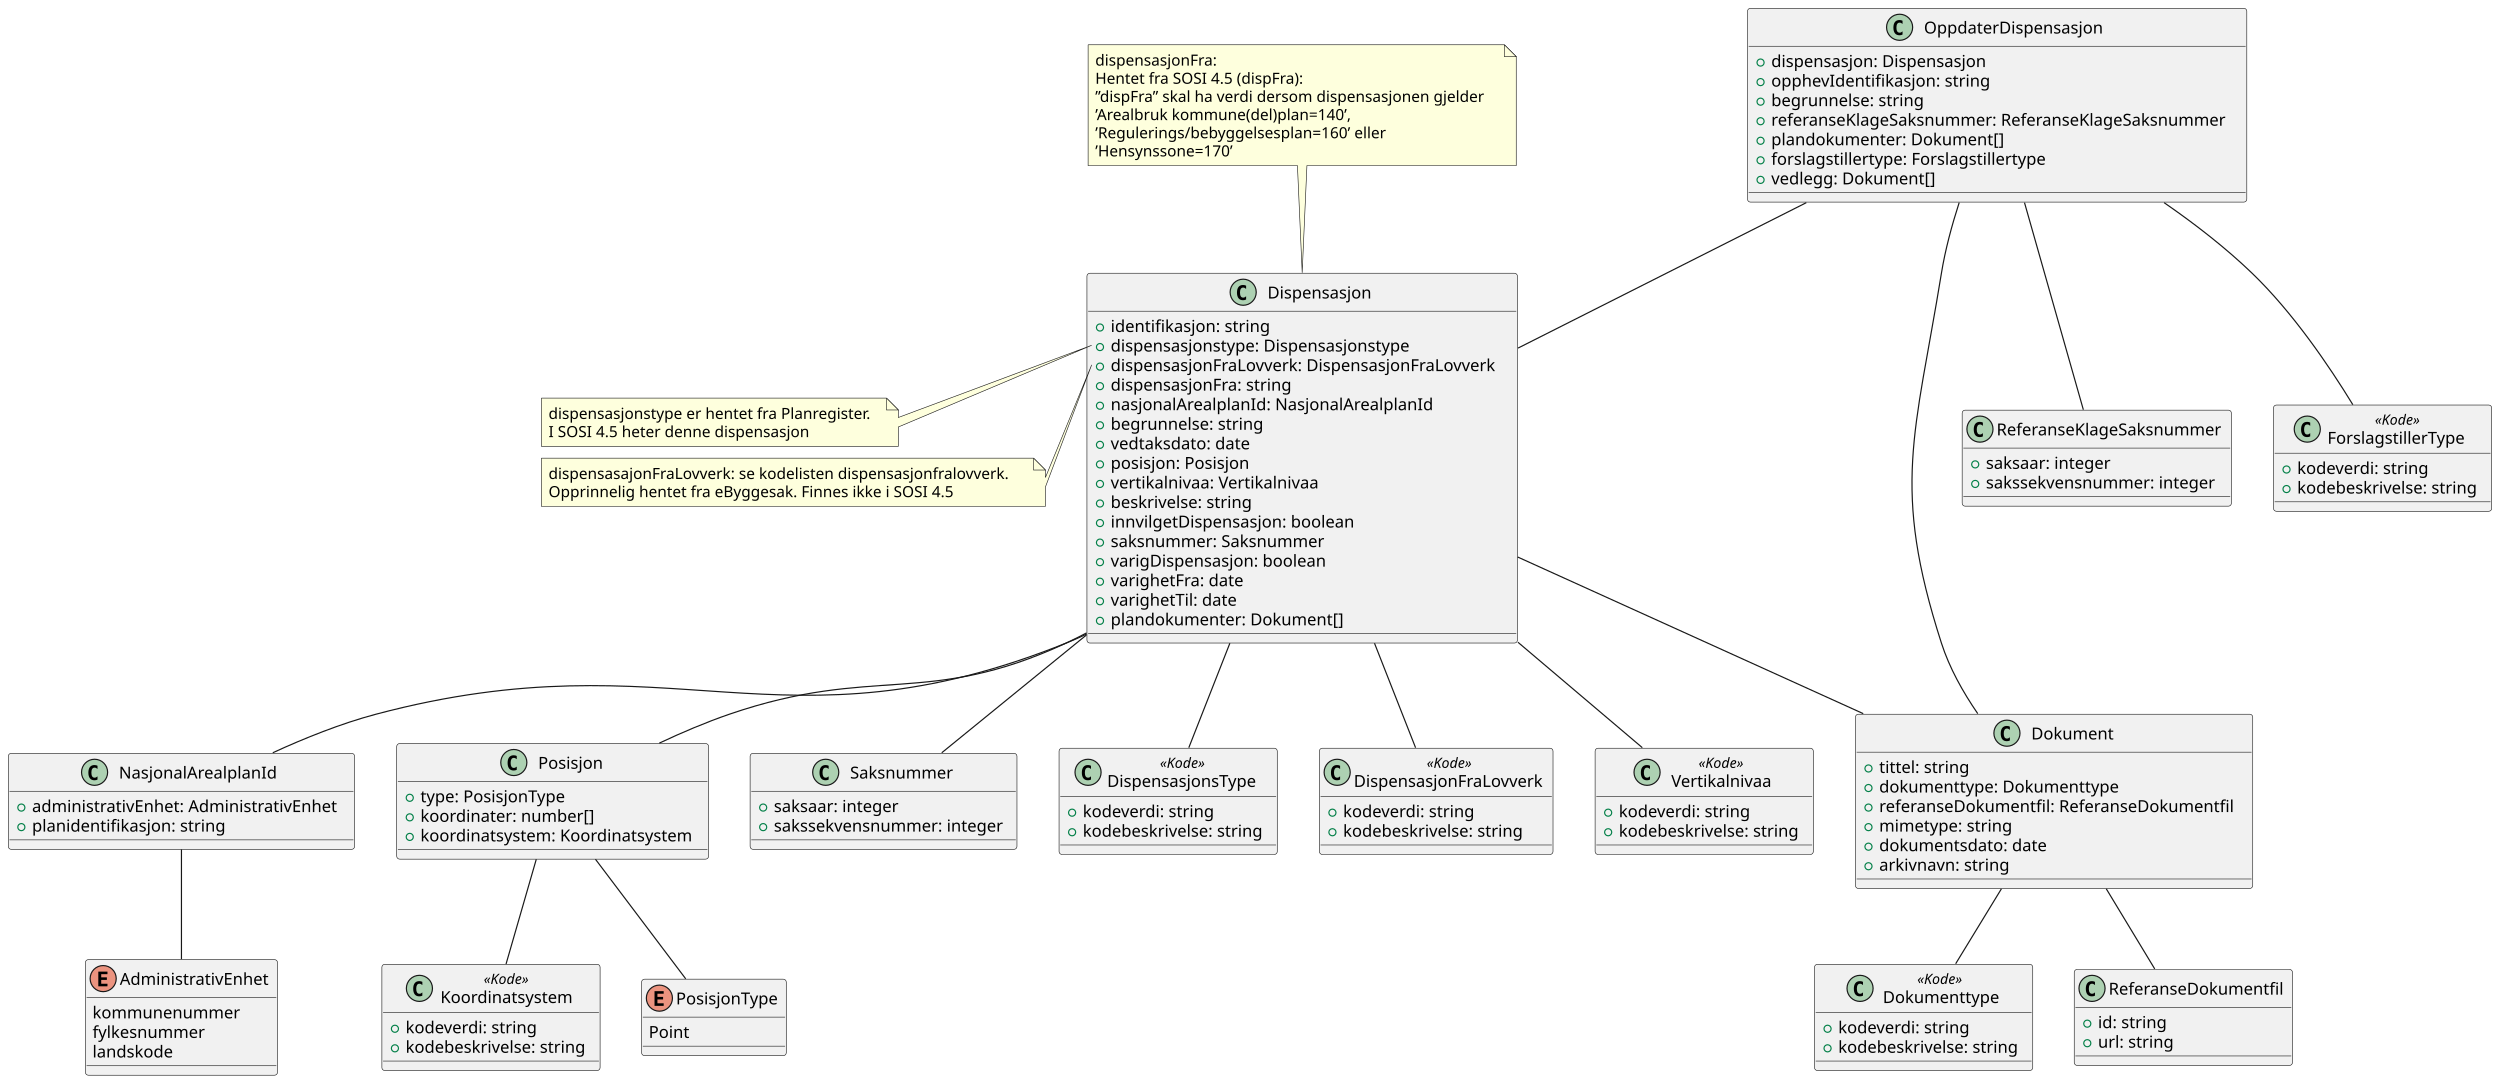
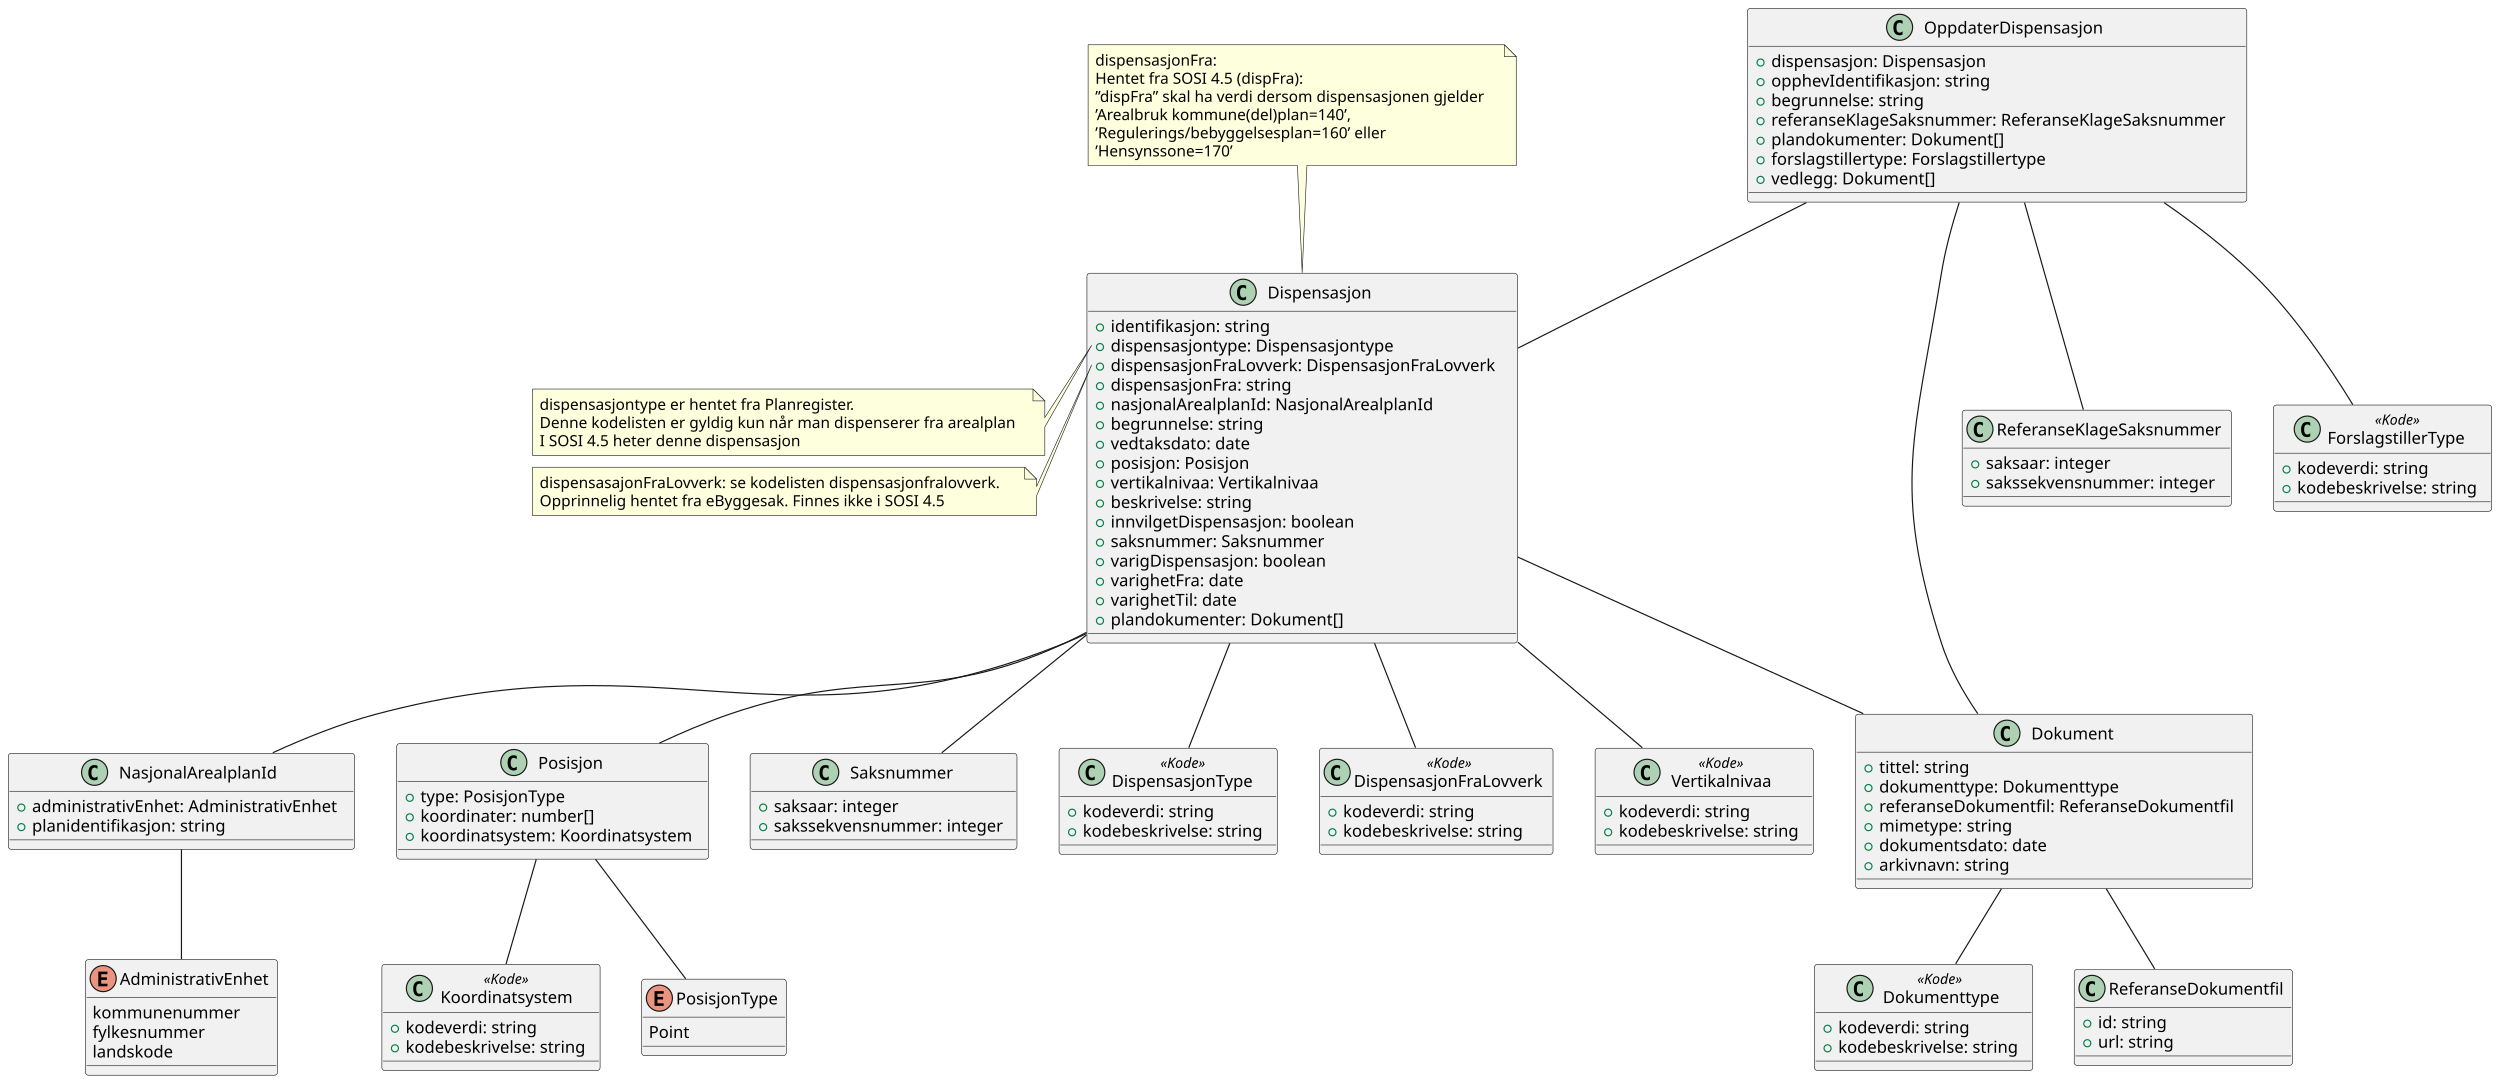
<svg xmlns="http://www.w3.org/2000/svg" contentStyleType="text/css" height="913px" preserveAspectRatio="none" style="width:2108px;height:913px;background:#FFFFFF;" version="1.1" viewBox="0 0 2108 913" width="2108px" zoomAndPan="magnify">
  <defs />
  <g>
    <g id="elem_NasjonalArealplanId">
      <rect codeLine="1" fill="#F1F1F1" height="80.977" id="NasjonalArealplanId" rx="2.5" ry="2.5" style="stroke:#181818;stroke-width:0.5;" width="292" x="7" y="635.2" />
      <ellipse cx="79.75" cy="651.2" fill="#ADD1B2" rx="11" ry="11" style="stroke:#181818;stroke-width:1.0;" />
      <path d="M82.223,657.343 Q81.642,657.642 81.003,657.791 Q80.364,657.941 79.658,657.941 Q77.151,657.941 75.832,656.289 Q74.512,654.637 74.512,651.516 Q74.512,648.386 75.832,646.735 Q77.151,645.083 79.658,645.083 Q80.364,645.083 81.011,645.232 Q81.659,645.382 82.223,645.681 L82.223,648.403 Q81.592,647.822 80.999,647.552 Q80.405,647.283 79.774,647.283 Q78.43,647.283 77.745,648.349 Q77.06,649.416 77.06,651.516 Q77.06,653.608 77.745,654.674 Q78.43,655.741 79.774,655.741 Q80.405,655.741 80.999,655.471 Q81.592,655.202 82.223,654.62 Z " fill="#000000" />
      <text fill="#000000" font-family="sans-serif" font-size="14" lengthAdjust="spacing" textLength="138" x="100.25" y="656.491">NasjonalArealplanId</text>
      <line style="stroke:#181818;stroke-width:0.5;" x1="8" x2="298" y1="667.2" y2="667.2" />
      <ellipse cx="18" cy="680.944" fill="none" rx="3" ry="3" style="stroke:#038048;stroke-width:1.0;" />
      <text fill="#000000" font-family="sans-serif" font-size="14" lengthAdjust="spacing" textLength="266" x="27" y="684.735">administrativEnhet: AdministrativEnhet</text>
      <ellipse cx="18" cy="697.432" fill="none" rx="3" ry="3" style="stroke:#038048;stroke-width:1.0;" />
      <text fill="#000000" font-family="sans-serif" font-size="14" lengthAdjust="spacing" textLength="171" x="27" y="701.223">planidentifikasjon: string</text>
      <line style="stroke:#181818;stroke-width:0.5;" x1="8" x2="298" y1="708.177" y2="708.177" />
    </g>
    <g id="elem_AdministrativEnhet">
      <rect codeLine="8" fill="#F1F1F1" height="97.465" id="AdministrativEnhet" rx="2.5" ry="2.5" style="stroke:#181818;stroke-width:0.5;" width="162" x="72" y="809.16" />
      <ellipse cx="87" cy="825.16" fill="#EB937F" rx="11" ry="11" style="stroke:#181818;stroke-width:1.0;" />
      <path d="M90.614,831.66 L82.894,831.66 L82.894,819.267 L90.614,819.267 L90.614,821.425 L85.343,821.425 L85.343,824.098 L90.116,824.098 L90.116,826.256 L85.343,826.256 L85.343,829.502 L90.614,829.502 Z " fill="#000000" />
      <text fill="#000000" font-family="sans-serif" font-size="14" lengthAdjust="spacing" textLength="130" x="101" y="830.451">AdministrativEnhet</text>
      <line style="stroke:#181818;stroke-width:0.5;" x1="73" x2="233" y1="841.16" y2="841.16" />
      <text fill="#000000" font-family="sans-serif" font-size="14" lengthAdjust="spacing" textLength="127" x="78" y="858.695">kommunenummer</text>
      <text fill="#000000" font-family="sans-serif" font-size="14" lengthAdjust="spacing" textLength="97" x="78" y="875.183">fylkesnummer</text>
      <text fill="#000000" font-family="sans-serif" font-size="14" lengthAdjust="spacing" textLength="71" x="78" y="891.672">landskode</text>
      <line style="stroke:#181818;stroke-width:0.5;" x1="73" x2="233" y1="898.625" y2="898.625" />
    </g>
    <g id="elem_Posisjon">
      <rect codeLine="1" fill="#F1F1F1" height="97.465" id="Posisjon" rx="2.5" ry="2.5" style="stroke:#181818;stroke-width:0.5;" width="263" x="334.5" y="626.96" />
      <ellipse cx="433.25" cy="642.96" fill="#ADD1B2" rx="11" ry="11" style="stroke:#181818;stroke-width:1.0;" />
      <path d="M435.723,649.103 Q435.142,649.402 434.503,649.551 Q433.864,649.701 433.158,649.701 Q430.651,649.701 429.332,648.049 Q428.012,646.397 428.012,643.276 Q428.012,640.146 429.332,638.495 Q430.651,636.843 433.158,636.843 Q433.864,636.843 434.511,636.992 Q435.159,637.142 435.723,637.441 L435.723,640.163 Q435.092,639.582 434.499,639.312 Q433.905,639.043 433.274,639.043 Q431.93,639.043 431.245,640.109 Q430.56,641.176 430.56,643.276 Q430.56,645.368 431.245,646.434 Q431.93,647.501 433.274,647.501 Q433.905,647.501 434.499,647.231 Q435.092,646.962 435.723,646.38 Z " fill="#000000" />
      <text fill="#000000" font-family="sans-serif" font-size="14" lengthAdjust="spacing" textLength="57" x="453.75" y="648.251">Posisjon</text>
      <line style="stroke:#181818;stroke-width:0.5;" x1="335.5" x2="596.5" y1="658.96" y2="658.96" />
      <ellipse cx="345.5" cy="672.704" fill="none" rx="3" ry="3" style="stroke:#038048;stroke-width:1.0;" />
      <text fill="#000000" font-family="sans-serif" font-size="14" lengthAdjust="spacing" textLength="127" x="354.5" y="676.495">type: PosisjonType</text>
      <ellipse cx="345.5" cy="689.192" fill="none" rx="3" ry="3" style="stroke:#038048;stroke-width:1.0;" />
      <text fill="#000000" font-family="sans-serif" font-size="14" lengthAdjust="spacing" textLength="153" x="354.5" y="692.983">koordinater: number[]</text>
      <ellipse cx="345.5" cy="705.681" fill="none" rx="3" ry="3" style="stroke:#038048;stroke-width:1.0;" />
      <text fill="#000000" font-family="sans-serif" font-size="14" lengthAdjust="spacing" textLength="237" x="354.5" y="709.472">koordinatsystem: Koordinatsystem</text>
      <line style="stroke:#181818;stroke-width:0.5;" x1="335.5" x2="596.5" y1="716.425" y2="716.425" />
    </g>
    <g id="elem_Koordinatsystem">
      <rect codeLine="10" fill="#F1F1F1" height="89.598" id="Koordinatsystem" rx="2.5" ry="2.5" style="stroke:#181818;stroke-width:0.5;" width="184" x="322" y="813.09" />
      <ellipse cx="353.65" cy="833.4" fill="#ADD1B2" rx="11" ry="11" style="stroke:#181818;stroke-width:1.0;" />
      <path d="M356.123,839.544 Q355.542,839.842 354.903,839.992 Q354.264,840.141 353.558,840.141 Q351.051,840.141 349.731,838.489 Q348.412,836.838 348.412,833.716 Q348.412,830.587 349.731,828.935 Q351.051,827.283 353.558,827.283 Q354.264,827.283 354.911,827.433 Q355.559,827.582 356.123,827.881 L356.123,830.604 Q355.492,830.023 354.899,829.753 Q354.305,829.483 353.674,829.483 Q352.33,829.483 351.645,830.55 Q350.96,831.616 350.96,833.716 Q350.96,835.808 351.645,836.875 Q352.33,837.942 353.674,837.942 Q354.305,837.942 354.899,837.672 Q355.492,837.402 356.123,836.821 Z " fill="#000000" />
      <text fill="#000000" font-family="sans-serif" font-size="12" font-style="italic" lengthAdjust="spacing" textLength="42" x="407.85" y="829.692">«Kode»</text>
      <text fill="#000000" font-family="sans-serif" font-size="14" lengthAdjust="spacing" textLength="115" x="371.35" y="845.758">Koordinatsystem</text>
      <line style="stroke:#181818;stroke-width:0.5;" x1="323" x2="505" y1="853.711" y2="853.711" />
      <ellipse cx="333" cy="867.455" fill="none" rx="3" ry="3" style="stroke:#038048;stroke-width:1.0;" />
      <text fill="#000000" font-family="sans-serif" font-size="14" lengthAdjust="spacing" textLength="116" x="342" y="871.246">kodeverdi: string</text>
      <ellipse cx="333" cy="883.943" fill="none" rx="3" ry="3" style="stroke:#038048;stroke-width:1.0;" />
      <text fill="#000000" font-family="sans-serif" font-size="14" lengthAdjust="spacing" textLength="158" x="342" y="887.735">kodebeskrivelse: string</text>
      <line style="stroke:#181818;stroke-width:0.5;" x1="323" x2="505" y1="894.688" y2="894.688" />
    </g>
    <g id="elem_PosisjonType">
      <rect codeLine="15" fill="#F1F1F1" height="64.488" id="PosisjonType" rx="2.5" ry="2.5" style="stroke:#181818;stroke-width:0.5;" width="122" x="541" y="825.64" />
      <ellipse cx="556" cy="841.64" fill="#EB937F" rx="11" ry="11" style="stroke:#181818;stroke-width:1.0;" />
      <path d="M559.614,848.14 L551.894,848.14 L551.894,835.747 L559.614,835.747 L559.614,837.905 L554.343,837.905 L554.343,840.578 L559.116,840.578 L559.116,842.736 L554.343,842.736 L554.343,845.982 L559.614,845.982 Z " fill="#000000" />
      <text fill="#000000" font-family="sans-serif" font-size="14" lengthAdjust="spacing" textLength="90" x="570" y="846.931">PosisjonType</text>
      <line style="stroke:#181818;stroke-width:0.5;" x1="542" x2="662" y1="857.64" y2="857.64" />
      <text fill="#000000" font-family="sans-serif" font-size="14" lengthAdjust="spacing" textLength="35" x="547" y="875.175">Point</text>
      <line style="stroke:#181818;stroke-width:0.5;" x1="542" x2="662" y1="882.128" y2="882.128" />
    </g>
    <g id="elem_Saksnummer">
      <rect codeLine="2" fill="#F1F1F1" height="80.977" id="Saksnummer" rx="2.5" ry="2.5" style="stroke:#181818;stroke-width:0.5;" width="225" x="632.5" y="635.2" />
      <ellipse cx="696.25" cy="651.2" fill="#ADD1B2" rx="11" ry="11" style="stroke:#181818;stroke-width:1.0;" />
      <path d="M698.723,657.343 Q698.142,657.642 697.503,657.791 Q696.864,657.941 696.158,657.941 Q693.651,657.941 692.332,656.289 Q691.012,654.637 691.012,651.516 Q691.012,648.386 692.332,646.735 Q693.651,645.083 696.158,645.083 Q696.864,645.083 697.511,645.232 Q698.159,645.382 698.723,645.681 L698.723,648.403 Q698.092,647.822 697.499,647.552 Q696.905,647.283 696.274,647.283 Q694.93,647.283 694.245,648.349 Q693.56,649.416 693.56,651.516 Q693.56,653.608 694.245,654.674 Q694.93,655.741 696.274,655.741 Q696.905,655.741 697.499,655.471 Q698.092,655.202 698.723,654.62 Z " fill="#000000" />
      <text fill="#000000" font-family="sans-serif" font-size="14" lengthAdjust="spacing" textLength="89" x="716.75" y="656.491">Saksnummer</text>
      <line style="stroke:#181818;stroke-width:0.5;" x1="633.5" x2="856.5" y1="667.2" y2="667.2" />
      <ellipse cx="643.5" cy="680.944" fill="none" rx="3" ry="3" style="stroke:#038048;stroke-width:1.0;" />
      <text fill="#000000" font-family="sans-serif" font-size="14" lengthAdjust="spacing" textLength="109" x="652.5" y="684.735">saksaar: integer</text>
      <ellipse cx="643.5" cy="697.432" fill="none" rx="3" ry="3" style="stroke:#038048;stroke-width:1.0;" />
      <text fill="#000000" font-family="sans-serif" font-size="14" lengthAdjust="spacing" textLength="199" x="652.5" y="701.223">sakssekvensnummer: integer</text>
      <line style="stroke:#181818;stroke-width:0.5;" x1="633.5" x2="856.5" y1="708.177" y2="708.177" />
    </g>
    <g id="elem_Dokument">
      <rect codeLine="1" fill="#F1F1F1" height="146.93" id="Dokument" rx="2.5" ry="2.5" style="stroke:#181818;stroke-width:0.5;" width="335" x="1564.5" y="602.23" />
      <ellipse cx="1692.25" cy="618.23" fill="#ADD1B2" rx="11" ry="11" style="stroke:#181818;stroke-width:1.0;" />
      <path d="M1694.723,624.373 Q1694.142,624.672 1693.503,624.821 Q1692.864,624.971 1692.158,624.971 Q1689.651,624.971 1688.332,623.319 Q1687.012,621.667 1687.012,618.546 Q1687.012,615.417 1688.332,613.765 Q1689.651,612.113 1692.158,612.113 Q1692.864,612.113 1693.511,612.262 Q1694.159,612.412 1694.723,612.711 L1694.723,615.433 Q1694.092,614.852 1693.499,614.582 Q1692.905,614.312 1692.274,614.312 Q1690.93,614.312 1690.245,615.379 Q1689.56,616.446 1689.56,618.546 Q1689.56,620.638 1690.245,621.704 Q1690.93,622.771 1692.274,622.771 Q1692.905,622.771 1693.499,622.501 Q1694.092,622.231 1694.723,621.65 Z " fill="#000000" />
      <text fill="#000000" font-family="sans-serif" font-size="14" lengthAdjust="spacing" textLength="71" x="1712.75" y="623.521">Dokument</text>
      <line style="stroke:#181818;stroke-width:0.5;" x1="1565.5" x2="1898.5" y1="634.23" y2="634.23" />
      <ellipse cx="1575.5" cy="647.974" fill="none" rx="3" ry="3" style="stroke:#038048;stroke-width:1.0;" />
      <text fill="#000000" font-family="sans-serif" font-size="14" lengthAdjust="spacing" textLength="79" x="1584.5" y="651.765">tittel: string</text>
      <ellipse cx="1575.5" cy="664.462" fill="none" rx="3" ry="3" style="stroke:#038048;stroke-width:1.0;" />
      <text fill="#000000" font-family="sans-serif" font-size="14" lengthAdjust="spacing" textLength="207" x="1584.5" y="668.253">dokumenttype: Dokumenttype</text>
      <ellipse cx="1575.5" cy="680.951" fill="none" rx="3" ry="3" style="stroke:#038048;stroke-width:1.0;" />
      <text fill="#000000" font-family="sans-serif" font-size="14" lengthAdjust="spacing" textLength="309" x="1584.5" y="684.742">referanseDokumentfil: ReferanseDokumentfil</text>
      <ellipse cx="1575.5" cy="697.439" fill="none" rx="3" ry="3" style="stroke:#038048;stroke-width:1.0;" />
      <text fill="#000000" font-family="sans-serif" font-size="14" lengthAdjust="spacing" textLength="115" x="1584.5" y="701.23">mimetype: string</text>
      <ellipse cx="1575.5" cy="713.927" fill="none" rx="3" ry="3" style="stroke:#038048;stroke-width:1.0;" />
      <text fill="#000000" font-family="sans-serif" font-size="14" lengthAdjust="spacing" textLength="146" x="1584.5" y="717.718">dokumentsdato: date</text>
      <ellipse cx="1575.5" cy="730.415" fill="none" rx="3" ry="3" style="stroke:#038048;stroke-width:1.0;" />
      <text fill="#000000" font-family="sans-serif" font-size="14" lengthAdjust="spacing" textLength="114" x="1584.5" y="734.207">arkivnavn: string</text>
      <line style="stroke:#181818;stroke-width:0.5;" x1="1565.5" x2="1898.5" y1="741.16" y2="741.16" />
    </g>
    <g id="elem_Dokumenttype">
      <rect codeLine="13" fill="#F1F1F1" height="89.598" id="Dokumenttype" rx="2.5" ry="2.5" style="stroke:#181818;stroke-width:0.5;" width="184" x="1530" y="813.09" />
      <ellipse cx="1568.4" cy="833.4" fill="#ADD1B2" rx="11" ry="11" style="stroke:#181818;stroke-width:1.0;" />
      <path d="M1570.873,839.544 Q1570.292,839.842 1569.653,839.992 Q1569.014,840.141 1568.308,840.141 Q1565.801,840.141 1564.482,838.489 Q1563.162,836.838 1563.162,833.716 Q1563.162,830.587 1564.482,828.935 Q1565.801,827.283 1568.308,827.283 Q1569.014,827.283 1569.661,827.433 Q1570.309,827.582 1570.873,827.881 L1570.873,830.604 Q1570.242,830.023 1569.649,829.753 Q1569.055,829.483 1568.424,829.483 Q1567.08,829.483 1566.395,830.55 Q1565.71,831.616 1565.71,833.716 Q1565.71,835.808 1566.395,836.875 Q1567.08,837.942 1568.424,837.942 Q1569.055,837.942 1569.649,837.672 Q1570.242,837.402 1570.873,836.821 Z " fill="#000000" />
      <text fill="#000000" font-family="sans-serif" font-size="12" font-style="italic" lengthAdjust="spacing" textLength="42" x="1616.6" y="829.692">«Kode»</text>
      <text fill="#000000" font-family="sans-serif" font-size="14" lengthAdjust="spacing" textLength="100" x="1587.6" y="845.758">Dokumenttype</text>
      <line style="stroke:#181818;stroke-width:0.5;" x1="1531" x2="1713" y1="853.711" y2="853.711" />
      <ellipse cx="1541" cy="867.455" fill="none" rx="3" ry="3" style="stroke:#038048;stroke-width:1.0;" />
      <text fill="#000000" font-family="sans-serif" font-size="14" lengthAdjust="spacing" textLength="116" x="1550" y="871.246">kodeverdi: string</text>
      <ellipse cx="1541" cy="883.943" fill="none" rx="3" ry="3" style="stroke:#038048;stroke-width:1.0;" />
      <text fill="#000000" font-family="sans-serif" font-size="14" lengthAdjust="spacing" textLength="158" x="1550" y="887.735">kodebeskrivelse: string</text>
      <line style="stroke:#181818;stroke-width:0.5;" x1="1531" x2="1713" y1="894.688" y2="894.688" />
    </g>
    <g id="elem_ReferanseDokumentfil">
      <rect codeLine="18" fill="#F1F1F1" height="80.977" id="ReferanseDokumentfil" rx="2.5" ry="2.5" style="stroke:#181818;stroke-width:0.5;" width="184" x="1749" y="817.4" />
      <ellipse cx="1764" cy="833.4" fill="#ADD1B2" rx="11" ry="11" style="stroke:#181818;stroke-width:1.0;" />
      <path d="M1766.473,839.543 Q1765.892,839.842 1765.253,839.991 Q1764.614,840.141 1763.908,840.141 Q1761.401,840.141 1760.082,838.489 Q1758.762,836.837 1758.762,833.716 Q1758.762,830.587 1760.082,828.935 Q1761.401,827.283 1763.908,827.283 Q1764.614,827.283 1765.261,827.432 Q1765.909,827.582 1766.473,827.88 L1766.473,830.603 Q1765.842,830.022 1765.249,829.752 Q1764.655,829.482 1764.024,829.482 Q1762.68,829.482 1761.995,830.549 Q1761.31,831.616 1761.31,833.716 Q1761.31,835.808 1761.995,836.874 Q1762.68,837.941 1764.024,837.941 Q1764.655,837.941 1765.249,837.671 Q1765.842,837.402 1766.473,836.82 Z " fill="#000000" />
      <text fill="#000000" font-family="sans-serif" font-size="14" lengthAdjust="spacing" textLength="152" x="1778" y="838.691">ReferanseDokumentfil</text>
      <line style="stroke:#181818;stroke-width:0.5;" x1="1750" x2="1932" y1="849.4" y2="849.4" />
      <ellipse cx="1760" cy="863.144" fill="none" rx="3" ry="3" style="stroke:#038048;stroke-width:1.0;" />
      <text fill="#000000" font-family="sans-serif" font-size="14" lengthAdjust="spacing" textLength="61" x="1769" y="866.935">id: string</text>
      <ellipse cx="1760" cy="879.632" fill="none" rx="3" ry="3" style="stroke:#038048;stroke-width:1.0;" />
      <text fill="#000000" font-family="sans-serif" font-size="14" lengthAdjust="spacing" textLength="67" x="1769" y="883.423">url: string</text>
      <line style="stroke:#181818;stroke-width:0.5;" x1="1750" x2="1932" y1="890.377" y2="890.377" />
    </g>
    <g id="elem_Dispensasjon">
      <rect codeLine="6" fill="#F1F1F1" height="311.812" id="Dispensasjon" rx="2.5" ry="2.5" style="stroke:#181818;stroke-width:0.5;" width="363" x="916.5" y="230.41" />
      <ellipse cx="1048.25" cy="246.41" fill="#ADD1B2" rx="11" ry="11" style="stroke:#181818;stroke-width:1.0;" />
      <path d="M1050.723,252.553 Q1050.142,252.852 1049.503,253.001 Q1048.864,253.151 1048.158,253.151 Q1045.651,253.151 1044.332,251.499 Q1043.012,249.847 1043.012,246.726 Q1043.012,243.596 1044.332,241.945 Q1045.651,240.293 1048.158,240.293 Q1048.864,240.293 1049.511,240.442 Q1050.159,240.592 1050.723,240.891 L1050.723,243.613 Q1050.092,243.032 1049.499,242.762 Q1048.905,242.493 1048.274,242.493 Q1046.93,242.493 1046.245,243.559 Q1045.56,244.626 1045.56,246.726 Q1045.56,248.818 1046.245,249.884 Q1046.93,250.951 1048.274,250.951 Q1048.905,250.951 1049.499,250.681 Q1050.092,250.411 1050.723,249.83 Z " fill="#000000" />
      <text fill="#000000" font-family="sans-serif" font-size="14" lengthAdjust="spacing" textLength="91" x="1068.75" y="251.701">Dispensasjon</text>
      <line style="stroke:#181818;stroke-width:0.5;" x1="917.5" x2="1278.5" y1="262.41" y2="262.41" />
      <ellipse cx="927.5" cy="276.154" fill="none" rx="3" ry="3" style="stroke:#038048;stroke-width:1.0;" />
      <text fill="#000000" font-family="sans-serif" font-size="14" lengthAdjust="spacing" textLength="141" x="936.5" y="279.945">identifikasjon: string</text>
      <ellipse cx="927.5" cy="292.642" fill="none" rx="3" ry="3" style="stroke:#038048;stroke-width:1.0;" />
-       <text fill="#000000" font-family="sans-serif" font-size="14" lengthAdjust="spacing" textLength="261" x="936.5" y="296.433">dispensasjonstype: Dispensasjonstype</text>
+       <text fill="#000000" font-family="sans-serif" font-size="14" lengthAdjust="spacing" textLength="247" x="936.5" y="296.433">dispensasjontype: Dispensasjontype</text>
      <ellipse cx="927.5" cy="309.131" fill="none" rx="3" ry="3" style="stroke:#038048;stroke-width:1.0;" />
      <text fill="#000000" font-family="sans-serif" font-size="14" lengthAdjust="spacing" textLength="337" x="936.5" y="312.922">dispensasjonFraLovverk: DispensasjonFraLovverk</text>
      <ellipse cx="927.5" cy="325.619" fill="none" rx="3" ry="3" style="stroke:#038048;stroke-width:1.0;" />
      <text fill="#000000" font-family="sans-serif" font-size="14" lengthAdjust="spacing" textLength="160" x="936.5" y="329.41">dispensasjonFra: string</text>
      <ellipse cx="927.5" cy="342.107" fill="none" rx="3" ry="3" style="stroke:#038048;stroke-width:1.0;" />
      <text fill="#000000" font-family="sans-serif" font-size="14" lengthAdjust="spacing" textLength="283" x="936.5" y="345.898">nasjonalArealplanId: NasjonalArealplanId</text>
      <ellipse cx="927.5" cy="358.596" fill="none" rx="3" ry="3" style="stroke:#038048;stroke-width:1.0;" />
      <text fill="#000000" font-family="sans-serif" font-size="14" lengthAdjust="spacing" textLength="134" x="936.5" y="362.387">begrunnelse: string</text>
      <ellipse cx="927.5" cy="375.084" fill="none" rx="3" ry="3" style="stroke:#038048;stroke-width:1.0;" />
      <text fill="#000000" font-family="sans-serif" font-size="14" lengthAdjust="spacing" textLength="125" x="936.5" y="378.875">vedtaksdato:  date</text>
      <ellipse cx="927.5" cy="391.572" fill="none" rx="3" ry="3" style="stroke:#038048;stroke-width:1.0;" />
      <text fill="#000000" font-family="sans-serif" font-size="14" lengthAdjust="spacing" textLength="123" x="936.5" y="395.363">posisjon: Posisjon</text>
      <ellipse cx="927.5" cy="408.06" fill="none" rx="3" ry="3" style="stroke:#038048;stroke-width:1.0;" />
      <text fill="#000000" font-family="sans-serif" font-size="14" lengthAdjust="spacing" textLength="182" x="936.5" y="411.851">vertikalnivaa: Vertikalnivaa</text>
      <ellipse cx="927.5" cy="424.549" fill="none" rx="3" ry="3" style="stroke:#038048;stroke-width:1.0;" />
      <text fill="#000000" font-family="sans-serif" font-size="14" lengthAdjust="spacing" textLength="124" x="936.5" y="428.34">beskrivelse: string</text>
      <ellipse cx="927.5" cy="441.037" fill="none" rx="3" ry="3" style="stroke:#038048;stroke-width:1.0;" />
      <text fill="#000000" font-family="sans-serif" font-size="14" lengthAdjust="spacing" textLength="214" x="936.5" y="444.828">innvilgetDispensasjon: boolean</text>
      <ellipse cx="927.5" cy="457.525" fill="none" rx="3" ry="3" style="stroke:#038048;stroke-width:1.0;" />
      <text fill="#000000" font-family="sans-serif" font-size="14" lengthAdjust="spacing" textLength="185" x="936.5" y="461.316">saksnummer: Saksnummer</text>
      <ellipse cx="927.5" cy="474.014" fill="none" rx="3" ry="3" style="stroke:#038048;stroke-width:1.0;" />
      <text fill="#000000" font-family="sans-serif" font-size="14" lengthAdjust="spacing" textLength="189" x="936.5" y="477.805">varigDispensasjon: boolean</text>
      <ellipse cx="927.5" cy="490.502" fill="none" rx="3" ry="3" style="stroke:#038048;stroke-width:1.0;" />
      <text fill="#000000" font-family="sans-serif" font-size="14" lengthAdjust="spacing" textLength="116" x="936.5" y="494.293">varighetFra: date</text>
      <ellipse cx="927.5" cy="506.99" fill="none" rx="3" ry="3" style="stroke:#038048;stroke-width:1.0;" />
      <text fill="#000000" font-family="sans-serif" font-size="14" lengthAdjust="spacing" textLength="111" x="936.5" y="510.781">varighetTil: date</text>
      <ellipse cx="927.5" cy="523.478" fill="none" rx="3" ry="3" style="stroke:#038048;stroke-width:1.0;" />
      <text fill="#000000" font-family="sans-serif" font-size="14" lengthAdjust="spacing" textLength="203" x="936.5" y="527.269">plandokumenter: Dokument[]</text>
      <line style="stroke:#181818;stroke-width:0.5;" x1="917.5" x2="1278.5" y1="534.222" y2="534.222" />
    </g>
-     <path d="M456.5,335.7 L456.5,376.321 A0,0 0 0 0 456.5,376.321 L757.5,376.321 A0,0 0 0 0 757.5,376.321 L757.5,360.01 L920.5,291.142 L757.5,352.01 L757.5,345.7 L747.5,335.7 L456.5,335.7 A0,0 0 0 0 456.5,335.7 " fill="#FEFFDD" style="stroke:#181818;stroke-width:0.5;" />
-     <path d="M747.5,335.7 L747.5,345.7 L757.5,345.7 L747.5,335.7 " fill="#FEFFDD" style="stroke:#181818;stroke-width:0.5;" />
-     <text fill="#000000" font-family="sans-serif" font-size="13" lengthAdjust="spacing" textLength="280" x="462.5" y="353.268">dispensasjonstype er hentet fra Planregister.</text>
-     <text fill="#000000" font-family="sans-serif" font-size="13" lengthAdjust="spacing" textLength="225" x="462.5" y="368.579">I SOSI 4.5 heter denne dispensasjon</text>
-     <path d="M456.5,386.321 L456.5,426.942 A0,0 0 0 0 456.5,426.942 L881.5,426.942 A0,0 0 0 0 881.5,426.942 L881.5,410.632 L920.5,307.631 L881.5,402.632 L881.5,396.321 L871.5,386.321 L456.5,386.321 A0,0 0 0 0 456.5,386.321 " fill="#FEFFDD" style="stroke:#181818;stroke-width:0.5;" />
-     <path d="M871.5,386.321 L871.5,396.321 L881.5,396.321 L871.5,386.321 " fill="#FEFFDD" style="stroke:#181818;stroke-width:0.5;" />
-     <text fill="#000000" font-family="sans-serif" font-size="13" lengthAdjust="spacing" textLength="404" x="462.5" y="403.889">dispensasajonFraLovverk: se kodelisten dispensasjonfralovverk.</text>
-     <text fill="#000000" font-family="sans-serif" font-size="13" lengthAdjust="spacing" textLength="353" x="462.5" y="419.2">Opprinnelig hentet fra eByggesak. Finnes ikke i SOSI 4.5</text>
+     <path d="M449,328.04 L449,383.972 A0,0 0 0 0 449,383.972 L881,383.972 A0,0 0 0 0 881,383.972 L881,360.006 L920.5,291.142 L881,352.006 L881,338.04 L871,328.04 L449,328.04 A0,0 0 0 0 449,328.04 " fill="#FEFFDD" style="stroke:#181818;stroke-width:0.5;" />
+     <path d="M871,328.04 L871,338.04 L881,338.04 L871,328.04 " fill="#FEFFDD" style="stroke:#181818;stroke-width:0.5;" />
+     <text fill="#000000" font-family="sans-serif" font-size="13" lengthAdjust="spacing" textLength="273" x="455" y="345.608">dispensasjontype er hentet fra Planregister.</text>
+     <text fill="#000000" font-family="sans-serif" font-size="13" lengthAdjust="spacing" textLength="411" x="455" y="360.919">Denne kodelisten er gyldig kun når man dispenserer fra arealplan</text>
+     <text fill="#000000" font-family="sans-serif" font-size="13" lengthAdjust="spacing" textLength="225" x="455" y="376.229">I SOSI 4.5 heter denne dispensasjon</text>
+     <path d="M449,393.972 L449,434.593 A0,0 0 0 0 449,434.593 L874,434.593 A0,0 0 0 0 874,434.593 L874,418.282 L920.5,307.631 L874,410.282 L874,403.972 L864,393.972 L449,393.972 A0,0 0 0 0 449,393.972 " fill="#FEFFDD" style="stroke:#181818;stroke-width:0.5;" />
+     <path d="M864,393.972 L864,403.972 L874,403.972 L864,393.972 " fill="#FEFFDD" style="stroke:#181818;stroke-width:0.5;" />
+     <text fill="#000000" font-family="sans-serif" font-size="13" lengthAdjust="spacing" textLength="404" x="455" y="411.54">dispensasajonFraLovverk: se kodelisten dispensasjonfralovverk.</text>
+     <text fill="#000000" font-family="sans-serif" font-size="13" lengthAdjust="spacing" textLength="353" x="455" y="426.851">Opprinnelig hentet fra eByggesak. Finnes ikke i SOSI 4.5</text>
    <g id="elem_GMN19">
      <path d="M917.5,37.77 L917.5,139.633 A0,0 0 0 0 917.5,139.633 L1094,139.633 L1098,230 L1102,139.633 L1278.5,139.633 A0,0 0 0 0 1278.5,139.633 L1278.5,47.77 L1268.5,37.77 L917.5,37.77 A0,0 0 0 0 917.5,37.77 " fill="#FEFFDD" style="stroke:#181818;stroke-width:0.5;" />
      <path d="M1268.5,37.77 L1268.5,47.77 L1278.5,47.77 L1268.5,37.77 " fill="#FEFFDD" style="stroke:#181818;stroke-width:0.5;" />
      <text fill="#000000" font-family="sans-serif" font-size="13" lengthAdjust="spacing" textLength="106" x="923.5" y="55.338">dispensasjonFra:</text>
      <text fill="#000000" font-family="sans-serif" font-size="13" lengthAdjust="spacing" textLength="181" x="923.5" y="70.649">Hentet fra SOSI 4.5 (dispFra):</text>
      <text fill="#000000" font-family="sans-serif" font-size="13" lengthAdjust="spacing" textLength="340" x="923.5" y="85.96">”dispFra” skal ha verdi dersom dispensasjonen gjelder</text>
      <text fill="#000000" font-family="sans-serif" font-size="13" lengthAdjust="spacing" textLength="228" x="923.5" y="101.27">’Arealbruk kommune(del)plan=140’,</text>
      <text fill="#000000" font-family="sans-serif" font-size="13" lengthAdjust="spacing" textLength="259" x="923.5" y="116.581">’Regulerings/bebyggelsesplan=160’ eller</text>
      <text fill="#000000" font-family="sans-serif" font-size="13" lengthAdjust="spacing" textLength="126" x="923.5" y="131.891">’Hensynssone=170’</text>
    </g>
-     <g id="elem_DispensasjonsType">
-       <rect codeLine="52" fill="#F1F1F1" height="89.598" id="DispensasjonsType" rx="2.5" ry="2.5" style="stroke:#181818;stroke-width:0.5;" width="184" x="893" y="630.89" />
-       <ellipse cx="917.45" cy="651.201" fill="#ADD1B2" rx="11" ry="11" style="stroke:#181818;stroke-width:1.0;" />
-       <path d="M919.923,657.344 Q919.342,657.642 918.703,657.792 Q918.064,657.941 917.358,657.941 Q914.851,657.941 913.532,656.289 Q912.212,654.638 912.212,651.516 Q912.212,648.387 913.532,646.735 Q914.851,645.083 917.358,645.083 Q918.064,645.083 918.711,645.233 Q919.359,645.382 919.923,645.681 L919.923,648.404 Q919.292,647.823 918.699,647.553 Q918.105,647.283 917.474,647.283 Q916.13,647.283 915.445,648.35 Q914.76,649.416 914.76,651.516 Q914.76,653.608 915.445,654.675 Q916.13,655.742 917.474,655.742 Q918.105,655.742 918.699,655.472 Q919.292,655.202 919.923,654.621 Z " fill="#000000" />
-       <text fill="#000000" font-family="sans-serif" font-size="12" font-style="italic" lengthAdjust="spacing" textLength="42" x="978.05" y="647.492">«Kode»</text>
-       <text fill="#000000" font-family="sans-serif" font-size="14" lengthAdjust="spacing" textLength="131" x="933.55" y="663.558">DispensasjonsType</text>
+     <g id="elem_DispensasjonType">
+       <rect codeLine="53" fill="#F1F1F1" height="89.598" id="DispensasjonType" rx="2.5" ry="2.5" style="stroke:#181818;stroke-width:0.5;" width="184" x="893" y="630.89" />
+       <ellipse cx="920.6" cy="651.201" fill="#ADD1B2" rx="11" ry="11" style="stroke:#181818;stroke-width:1.0;" />
+       <path d="M923.073,657.344 Q922.492,657.642 921.853,657.792 Q921.214,657.941 920.508,657.941 Q918.001,657.941 916.682,656.289 Q915.362,654.638 915.362,651.516 Q915.362,648.387 916.682,646.735 Q918.001,645.083 920.508,645.083 Q921.214,645.083 921.861,645.233 Q922.509,645.382 923.073,645.681 L923.073,648.404 Q922.442,647.823 921.849,647.553 Q921.255,647.283 920.624,647.283 Q919.28,647.283 918.595,648.35 Q917.91,649.416 917.91,651.516 Q917.91,653.608 918.595,654.675 Q919.28,655.742 920.624,655.742 Q921.255,655.742 921.849,655.472 Q922.442,655.202 923.073,654.621 Z " fill="#000000" />
+       <text fill="#000000" font-family="sans-serif" font-size="12" font-style="italic" lengthAdjust="spacing" textLength="42" x="978.4" y="647.492">«Kode»</text>
+       <text fill="#000000" font-family="sans-serif" font-size="14" lengthAdjust="spacing" textLength="124" x="937.4" y="663.558">DispensasjonType</text>
      <line style="stroke:#181818;stroke-width:0.5;" x1="894" x2="1076" y1="671.511" y2="671.511" />
      <ellipse cx="904" cy="685.255" fill="none" rx="3" ry="3" style="stroke:#038048;stroke-width:1.0;" />
      <text fill="#000000" font-family="sans-serif" font-size="14" lengthAdjust="spacing" textLength="116" x="913" y="689.046">kodeverdi: string</text>
      <ellipse cx="904" cy="701.744" fill="none" rx="3" ry="3" style="stroke:#038048;stroke-width:1.0;" />
      <text fill="#000000" font-family="sans-serif" font-size="14" lengthAdjust="spacing" textLength="158" x="913" y="705.534">kodebeskrivelse: string</text>
      <line style="stroke:#181818;stroke-width:0.5;" x1="894" x2="1076" y1="712.488" y2="712.488" />
    </g>
    <g id="elem_DispensasjonFraLovverk">
-       <rect codeLine="57" fill="#F1F1F1" height="89.598" id="DispensasjonFraLovverk" rx="2.5" ry="2.5" style="stroke:#181818;stroke-width:0.5;" width="197" x="1112.5" y="630.89" />
+       <rect codeLine="58" fill="#F1F1F1" height="89.598" id="DispensasjonFraLovverk" rx="2.5" ry="2.5" style="stroke:#181818;stroke-width:0.5;" width="197" x="1112.5" y="630.89" />
      <ellipse cx="1127.5" cy="651.201" fill="#ADD1B2" rx="11" ry="11" style="stroke:#181818;stroke-width:1.0;" />
      <path d="M1129.973,657.344 Q1129.392,657.642 1128.753,657.792 Q1128.114,657.941 1127.408,657.941 Q1124.901,657.941 1123.582,656.289 Q1122.262,654.638 1122.262,651.516 Q1122.262,648.387 1123.582,646.735 Q1124.901,645.083 1127.408,645.083 Q1128.114,645.083 1128.761,645.233 Q1129.409,645.382 1129.973,645.681 L1129.973,648.404 Q1129.342,647.823 1128.749,647.553 Q1128.155,647.283 1127.524,647.283 Q1126.18,647.283 1125.495,648.35 Q1124.81,649.416 1124.81,651.516 Q1124.81,653.608 1125.495,654.675 Q1126.18,655.742 1127.524,655.742 Q1128.155,655.742 1128.749,655.472 Q1129.342,655.202 1129.973,654.621 Z " fill="#000000" />
      <text fill="#000000" font-family="sans-serif" font-size="12" font-style="italic" lengthAdjust="spacing" textLength="42" x="1203" y="647.492">«Kode»</text>
      <text fill="#000000" font-family="sans-serif" font-size="14" lengthAdjust="spacing" textLength="165" x="1141.5" y="663.558">DispensasjonFraLovverk</text>
      <line style="stroke:#181818;stroke-width:0.5;" x1="1113.5" x2="1308.5" y1="671.511" y2="671.511" />
      <ellipse cx="1123.5" cy="685.255" fill="none" rx="3" ry="3" style="stroke:#038048;stroke-width:1.0;" />
      <text fill="#000000" font-family="sans-serif" font-size="14" lengthAdjust="spacing" textLength="116" x="1132.5" y="689.046">kodeverdi: string</text>
      <ellipse cx="1123.5" cy="701.744" fill="none" rx="3" ry="3" style="stroke:#038048;stroke-width:1.0;" />
      <text fill="#000000" font-family="sans-serif" font-size="14" lengthAdjust="spacing" textLength="158" x="1132.5" y="705.534">kodebeskrivelse: string</text>
      <line style="stroke:#181818;stroke-width:0.5;" x1="1113.5" x2="1308.5" y1="712.488" y2="712.488" />
    </g>
    <g id="elem_Vertikalnivaa">
-       <rect codeLine="62" fill="#F1F1F1" height="89.598" id="Vertikalnivaa" rx="2.5" ry="2.5" style="stroke:#181818;stroke-width:0.5;" width="184" x="1345" y="630.89" />
+       <rect codeLine="63" fill="#F1F1F1" height="89.598" id="Vertikalnivaa" rx="2.5" ry="2.5" style="stroke:#181818;stroke-width:0.5;" width="184" x="1345" y="630.89" />
      <ellipse cx="1388.8" cy="651.201" fill="#ADD1B2" rx="11" ry="11" style="stroke:#181818;stroke-width:1.0;" />
      <path d="M1391.273,657.344 Q1390.692,657.642 1390.053,657.792 Q1389.414,657.941 1388.708,657.941 Q1386.201,657.941 1384.881,656.289 Q1383.562,654.638 1383.562,651.516 Q1383.562,648.387 1384.881,646.735 Q1386.201,645.083 1388.708,645.083 Q1389.414,645.083 1390.061,645.233 Q1390.709,645.382 1391.273,645.681 L1391.273,648.404 Q1390.642,647.823 1390.049,647.553 Q1389.455,647.283 1388.824,647.283 Q1387.48,647.283 1386.795,648.35 Q1386.11,649.416 1386.11,651.516 Q1386.11,653.608 1386.795,654.675 Q1387.48,655.742 1388.824,655.742 Q1389.455,655.742 1390.049,655.472 Q1390.642,655.202 1391.273,654.621 Z " fill="#000000" />
      <text fill="#000000" font-family="sans-serif" font-size="12" font-style="italic" lengthAdjust="spacing" textLength="42" x="1432.2" y="647.492">«Kode»</text>
      <text fill="#000000" font-family="sans-serif" font-size="14" lengthAdjust="spacing" textLength="88" x="1409.2" y="663.558">Vertikalnivaa</text>
      <line style="stroke:#181818;stroke-width:0.5;" x1="1346" x2="1528" y1="671.511" y2="671.511" />
      <ellipse cx="1356" cy="685.255" fill="none" rx="3" ry="3" style="stroke:#038048;stroke-width:1.0;" />
      <text fill="#000000" font-family="sans-serif" font-size="14" lengthAdjust="spacing" textLength="116" x="1365" y="689.046">kodeverdi: string</text>
      <ellipse cx="1356" cy="701.744" fill="none" rx="3" ry="3" style="stroke:#038048;stroke-width:1.0;" />
      <text fill="#000000" font-family="sans-serif" font-size="14" lengthAdjust="spacing" textLength="158" x="1365" y="705.534">kodebeskrivelse: string</text>
      <line style="stroke:#181818;stroke-width:0.5;" x1="1346" x2="1528" y1="712.488" y2="712.488" />
    </g>
    <g id="elem_OppdaterDispensasjon">
      <rect codeLine="4" fill="#F1F1F1" height="163.418" id="OppdaterDispensasjon" rx="2.5" ry="2.5" style="stroke:#181818;stroke-width:0.5;" width="421" x="1473.5" y="7" />
      <ellipse cx="1601.75" cy="23" fill="#ADD1B2" rx="11" ry="11" style="stroke:#181818;stroke-width:1.0;" />
      <path d="M1604.223,29.143 Q1603.642,29.442 1603.003,29.591 Q1602.364,29.741 1601.658,29.741 Q1599.151,29.741 1597.832,28.089 Q1596.512,26.437 1596.512,23.316 Q1596.512,20.186 1597.832,18.535 Q1599.151,16.883 1601.658,16.883 Q1602.364,16.883 1603.011,17.032 Q1603.659,17.182 1604.223,17.48 L1604.223,20.203 Q1603.592,19.622 1602.999,19.352 Q1602.405,19.082 1601.774,19.082 Q1600.43,19.082 1599.745,20.149 Q1599.06,21.216 1599.06,23.316 Q1599.06,25.408 1599.745,26.474 Q1600.43,27.541 1601.774,27.541 Q1602.405,27.541 1602.999,27.271 Q1603.592,27.002 1604.223,26.42 Z " fill="#000000" />
      <text fill="#000000" font-family="sans-serif" font-size="14" lengthAdjust="spacing" textLength="156" x="1622.25" y="28.291">OppdaterDispensasjon</text>
      <line style="stroke:#181818;stroke-width:0.5;" x1="1474.5" x2="1893.5" y1="39" y2="39" />
      <ellipse cx="1484.5" cy="52.744" fill="none" rx="3" ry="3" style="stroke:#038048;stroke-width:1.0;" />
      <text fill="#000000" font-family="sans-serif" font-size="14" lengthAdjust="spacing" textLength="189" x="1493.5" y="56.535">dispensasjon: Dispensasjon</text>
      <ellipse cx="1484.5" cy="69.232" fill="none" rx="3" ry="3" style="stroke:#038048;stroke-width:1.0;" />
      <text fill="#000000" font-family="sans-serif" font-size="14" lengthAdjust="spacing" textLength="192" x="1493.5" y="73.023">opphevIdentifikasjon: string</text>
      <ellipse cx="1484.5" cy="85.721" fill="none" rx="3" ry="3" style="stroke:#038048;stroke-width:1.0;" />
      <text fill="#000000" font-family="sans-serif" font-size="14" lengthAdjust="spacing" textLength="134" x="1493.5" y="89.512">begrunnelse: string</text>
      <ellipse cx="1484.5" cy="102.209" fill="none" rx="3" ry="3" style="stroke:#038048;stroke-width:1.0;" />
      <text fill="#000000" font-family="sans-serif" font-size="14" lengthAdjust="spacing" textLength="395" x="1493.5" y="106">referanseKlageSaksnummer: ReferanseKlageSaksnummer</text>
      <ellipse cx="1484.5" cy="118.697" fill="none" rx="3" ry="3" style="stroke:#038048;stroke-width:1.0;" />
      <text fill="#000000" font-family="sans-serif" font-size="14" lengthAdjust="spacing" textLength="203" x="1493.5" y="122.488">plandokumenter: Dokument[]</text>
      <ellipse cx="1484.5" cy="135.185" fill="none" rx="3" ry="3" style="stroke:#038048;stroke-width:1.0;" />
      <text fill="#000000" font-family="sans-serif" font-size="14" lengthAdjust="spacing" textLength="241" x="1493.5" y="138.977">forslagstillertype: Forslagstillertype</text>
      <ellipse cx="1484.5" cy="151.674" fill="none" rx="3" ry="3" style="stroke:#038048;stroke-width:1.0;" />
      <text fill="#000000" font-family="sans-serif" font-size="14" lengthAdjust="spacing" textLength="143" x="1493.5" y="155.465">vedlegg: Dokument[]</text>
      <line style="stroke:#181818;stroke-width:0.5;" x1="1474.5" x2="1893.5" y1="162.418" y2="162.418" />
    </g>
    <g id="elem_ReferanseKlageSaksnummer">
      <rect codeLine="14" fill="#F1F1F1" height="80.977" id="ReferanseKlageSaksnummer" rx="2.5" ry="2.5" style="stroke:#181818;stroke-width:0.5;" width="227" x="1654.5" y="345.83" />
      <ellipse cx="1669.5" cy="361.83" fill="#ADD1B2" rx="11" ry="11" style="stroke:#181818;stroke-width:1.0;" />
      <path d="M1671.973,367.973 Q1671.392,368.272 1670.753,368.421 Q1670.114,368.571 1669.408,368.571 Q1666.901,368.571 1665.582,366.919 Q1664.262,365.267 1664.262,362.146 Q1664.262,359.017 1665.582,357.365 Q1666.901,355.713 1669.408,355.713 Q1670.114,355.713 1670.761,355.862 Q1671.409,356.012 1671.973,356.31 L1671.973,359.033 Q1671.342,358.452 1670.749,358.182 Q1670.155,357.913 1669.524,357.913 Q1668.18,357.913 1667.495,358.979 Q1666.81,360.046 1666.81,362.146 Q1666.81,364.238 1667.495,365.304 Q1668.18,366.371 1669.524,366.371 Q1670.155,366.371 1670.749,366.101 Q1671.342,365.832 1671.973,365.25 Z " fill="#000000" />
      <text fill="#000000" font-family="sans-serif" font-size="14" lengthAdjust="spacing" textLength="195" x="1683.5" y="367.121">ReferanseKlageSaksnummer</text>
      <line style="stroke:#181818;stroke-width:0.5;" x1="1655.5" x2="1880.5" y1="377.83" y2="377.83" />
      <ellipse cx="1665.5" cy="391.574" fill="none" rx="3" ry="3" style="stroke:#038048;stroke-width:1.0;" />
      <text fill="#000000" font-family="sans-serif" font-size="14" lengthAdjust="spacing" textLength="109" x="1674.5" y="395.365">saksaar: integer</text>
      <ellipse cx="1665.5" cy="408.062" fill="none" rx="3" ry="3" style="stroke:#038048;stroke-width:1.0;" />
      <text fill="#000000" font-family="sans-serif" font-size="14" lengthAdjust="spacing" textLength="199" x="1674.5" y="411.853">sakssekvensnummer: integer</text>
      <line style="stroke:#181818;stroke-width:0.5;" x1="1655.5" x2="1880.5" y1="418.807" y2="418.807" />
    </g>
    <g id="elem_ForslagstillerType">
      <rect codeLine="19" fill="#F1F1F1" height="89.598" id="ForslagstillerType" rx="2.5" ry="2.5" style="stroke:#181818;stroke-width:0.5;" width="184" x="1917" y="341.52" />
      <ellipse cx="1945.5" cy="361.83" fill="#ADD1B2" rx="11" ry="11" style="stroke:#181818;stroke-width:1.0;" />
      <path d="M1947.973,367.974 Q1947.392,368.272 1946.753,368.422 Q1946.114,368.571 1945.408,368.571 Q1942.901,368.571 1941.582,366.919 Q1940.262,365.268 1940.262,362.147 Q1940.262,359.017 1941.582,357.365 Q1942.901,355.713 1945.408,355.713 Q1946.114,355.713 1946.761,355.863 Q1947.409,356.012 1947.973,356.311 L1947.973,359.034 Q1947.342,358.453 1946.749,358.183 Q1946.155,357.913 1945.524,357.913 Q1944.18,357.913 1943.495,358.98 Q1942.81,360.046 1942.81,362.147 Q1942.81,364.238 1943.495,365.305 Q1944.18,366.372 1945.524,366.372 Q1946.155,366.372 1946.749,366.102 Q1947.342,365.832 1947.973,365.251 Z " fill="#000000" />
      <text fill="#000000" font-family="sans-serif" font-size="12" font-style="italic" lengthAdjust="spacing" textLength="42" x="2002.5" y="358.122">«Kode»</text>
      <text fill="#000000" font-family="sans-serif" font-size="14" lengthAdjust="spacing" textLength="122" x="1962.5" y="374.188">ForslagstillerType</text>
      <line style="stroke:#181818;stroke-width:0.5;" x1="1918" x2="2100" y1="382.141" y2="382.141" />
      <ellipse cx="1928" cy="395.885" fill="none" rx="3" ry="3" style="stroke:#038048;stroke-width:1.0;" />
      <text fill="#000000" font-family="sans-serif" font-size="14" lengthAdjust="spacing" textLength="116" x="1937" y="399.676">kodeverdi: string</text>
      <ellipse cx="1928" cy="412.373" fill="none" rx="3" ry="3" style="stroke:#038048;stroke-width:1.0;" />
      <text fill="#000000" font-family="sans-serif" font-size="14" lengthAdjust="spacing" textLength="158" x="1937" y="416.164">kodebeskrivelse: string</text>
      <line style="stroke:#181818;stroke-width:0.5;" x1="1918" x2="2100" y1="423.118" y2="423.118" />
    </g>
    <g id="link_NasjonalArealplanId_AdministrativEnhet">
      <path codeLine="6" d="M153,716.24 C153,743.48 153,779.85 153,808.78 " fill="none" id="NasjonalArealplanId-AdministrativEnhet" style="stroke:#181818;stroke-width:1.0;" />
    </g>
    <g id="link_Posisjon_Koordinatsystem">
      <path codeLine="7" d="M452.2,724.51 C444.29,751.93 434.42,786.11 426.7,812.87 " fill="none" id="Posisjon-Koordinatsystem" style="stroke:#181818;stroke-width:1.0;" />
    </g>
    <g id="link_Posisjon_PosisjonType">
      <path codeLine="8" d="M502.09,724.51 C526.17,756.41 557.15,797.47 578.19,825.34 " fill="none" id="Posisjon-PosisjonType" style="stroke:#181818;stroke-width:1.0;" />
    </g>
    <g id="link_Dokument_Dokumenttype">
      <path codeLine="10" d="M1687.58,749.46 C1674.52,770.86 1660.63,793.6 1649.02,812.63 " fill="none" id="Dokument-Dokumenttype" style="stroke:#181818;stroke-width:1.0;" />
    </g>
    <g id="link_Dokument_ReferanseDokumentfil">
      <path codeLine="11" d="M1776.02,749.46 C1789.96,772.52 1804.86,797.14 1816.87,816.99 " fill="none" id="Dokument-ReferanseDokumentfil" style="stroke:#181818;stroke-width:1.0;" />
    </g>
-     <g id="link_Dispensasjon_DispensasjonsType">
-       <path codeLine="44" d="M1037.03,542.36 C1024.32,574.7 1011.9,606.27 1002.39,630.46 " fill="none" id="Dispensasjon-DispensasjonsType" style="stroke:#181818;stroke-width:1.0;" />
+     <g id="link_Dispensasjon_DispensasjonType">
+       <path codeLine="45" d="M1037.03,542.36 C1024.32,574.7 1011.9,606.27 1002.39,630.46 " fill="none" id="Dispensasjon-DispensasjonType" style="stroke:#181818;stroke-width:1.0;" />
    </g>
    <g id="link_Dispensasjon_DispensasjonFraLovverk">
-       <path codeLine="45" d="M1158.97,542.36 C1171.68,574.7 1184.1,606.27 1193.61,630.46 " fill="none" id="Dispensasjon-DispensasjonFraLovverk" style="stroke:#181818;stroke-width:1.0;" />
+       <path codeLine="46" d="M1158.97,542.36 C1171.68,574.7 1184.1,606.27 1193.61,630.46 " fill="none" id="Dispensasjon-DispensasjonFraLovverk" style="stroke:#181818;stroke-width:1.0;" />
    </g>
    <g id="link_Dispensasjon_Vertikalnivaa">
-       <path codeLine="46" d="M1279.9,541.52 C1318.39,574.14 1356.01,606.04 1384.79,630.43 " fill="none" id="Dispensasjon-Vertikalnivaa" style="stroke:#181818;stroke-width:1.0;" />
+       <path codeLine="47" d="M1279.9,541.52 C1318.39,574.14 1356.01,606.04 1384.79,630.43 " fill="none" id="Dispensasjon-Vertikalnivaa" style="stroke:#181818;stroke-width:1.0;" />
    </g>
    <g id="link_Dispensasjon_NasjonalArealplanId">
-       <path codeLine="47" d="M916.27,534.62 C910.55,537.35 904.79,539.9 899,542.23 C657.71,639.18 568.34,535.53 317,602.23 C287.67,610.01 256.89,622.38 230.02,634.71 " fill="none" id="Dispensasjon-NasjonalArealplanId" style="stroke:#181818;stroke-width:1.0;" />
+       <path codeLine="48" d="M916.24,534.18 C910.2,537.08 904.12,539.78 898,542.23 C657.02,638.75 567.9,535.62 317,602.23 C287.67,610.01 256.89,622.38 230.02,634.71 " fill="none" id="Dispensasjon-NasjonalArealplanId" style="stroke:#181818;stroke-width:1.0;" />
    </g>
    <g id="link_Dispensasjon_Posisjon">
-       <path codeLine="48" d="M916.21,533.65 C910.5,536.68 904.76,539.55 899,542.23 C782,596.57 737.03,560.37 615,602.23 C595.41,608.95 575.05,617.62 555.91,626.61 " fill="none" id="Dispensasjon-Posisjon" style="stroke:#181818;stroke-width:1.0;" />
+       <path codeLine="49" d="M916.17,533.17 C910.14,536.38 904.08,539.41 898,542.23 C781.34,596.29 736.6,560.47 615,602.23 C595.41,608.95 575.06,617.63 555.91,626.62 " fill="none" id="Dispensasjon-Posisjon" style="stroke:#181818;stroke-width:1.0;" />
    </g>
    <g id="link_Dispensasjon_Saksnummer">
-       <path codeLine="49" d="M916.07,535.42 C871.01,572.11 826.43,608.4 794.07,634.74 " fill="none" id="Dispensasjon-Saksnummer" style="stroke:#181818;stroke-width:1.0;" />
+       <path codeLine="50" d="M916.07,535.42 C871.01,572.11 826.43,608.4 794.07,634.74 " fill="none" id="Dispensasjon-Saksnummer" style="stroke:#181818;stroke-width:1.0;" />
    </g>
    <g id="link_Dispensasjon_Dokument">
-       <path codeLine="50" d="M1279.68,469.67 C1371.61,511.34 1482.24,561.48 1571.08,601.75 " fill="none" id="Dispensasjon-Dokument" style="stroke:#181818;stroke-width:1.0;" />
+       <path codeLine="51" d="M1279.68,469.67 C1371.61,511.34 1482.24,561.48 1571.08,601.75 " fill="none" id="Dispensasjon-Dokument" style="stroke:#181818;stroke-width:1.0;" />
    </g>
    <g id="link_OppdaterDispensasjon_ForslagstillerType">
      <path codeLine="24" d="M1824.78,170.89 C1850.8,188.86 1876.75,208.99 1899,230.41 C1933.22,263.36 1963.74,308.25 1983.91,341.23 " fill="none" id="OppdaterDispensasjon-ForslagstillerType" style="stroke:#181818;stroke-width:1.0;" />
    </g>
    <g id="link_OppdaterDispensasjon_Dispensasjon">
      <path codeLine="25" d="M1523.1,170.87 C1447.79,208.86 1357.77,254.28 1279.99,293.51 " fill="none" id="OppdaterDispensasjon-Dispensasjon" style="stroke:#181818;stroke-width:1.0;" />
    </g>
    <g id="link_OppdaterDispensasjon_Dokument">
      <path codeLine="26" d="M1651.99,170.8 C1645.77,190.04 1640.2,210.71 1637,230.41 C1614.76,367.2 1594.58,410.29 1637,542.23 C1643.71,563.11 1655.07,583.48 1667.64,601.75 " fill="none" id="OppdaterDispensasjon-Dokument" style="stroke:#181818;stroke-width:1.0;" />
    </g>
    <g id="link_OppdaterDispensasjon_ReferanseKlageSaksnummer">
      <path codeLine="27" d="M1707.06,170.87 C1723.19,227.62 1744.02,300.94 1756.68,345.48 " fill="none" id="OppdaterDispensasjon-ReferanseKlageSaksnummer" style="stroke:#181818;stroke-width:1.0;" />
    </g>
  </g>
</svg>
